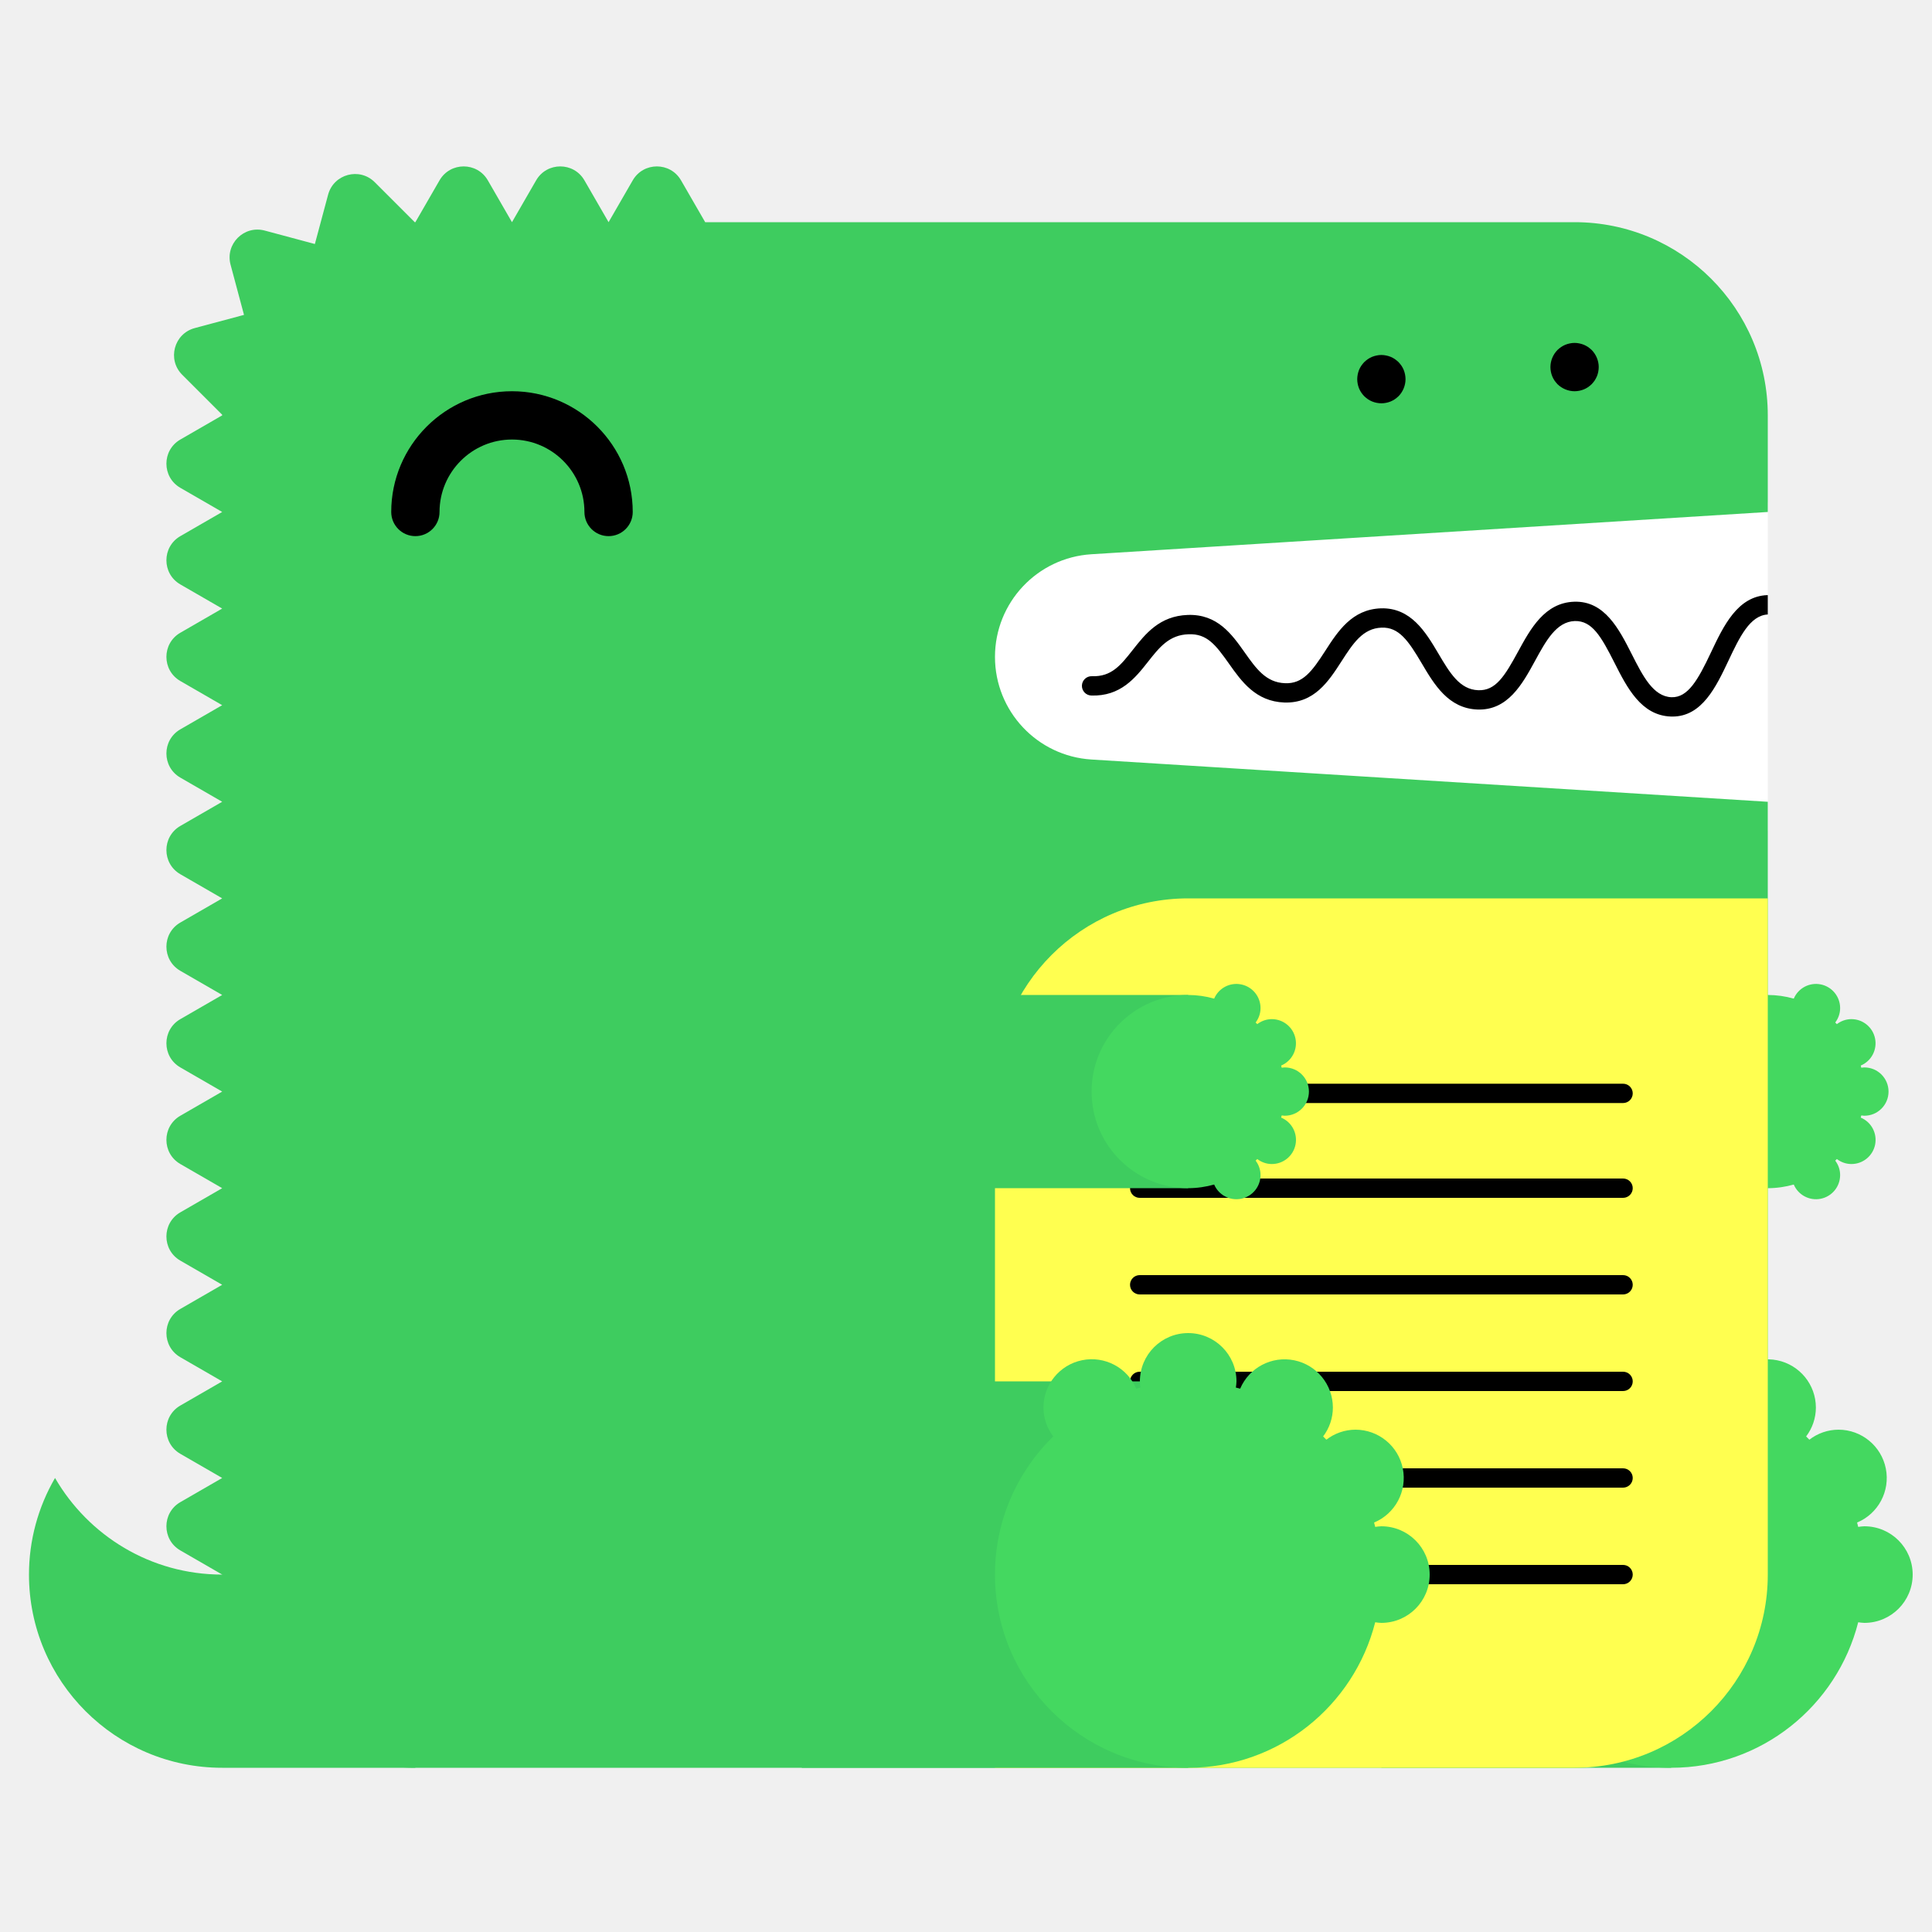
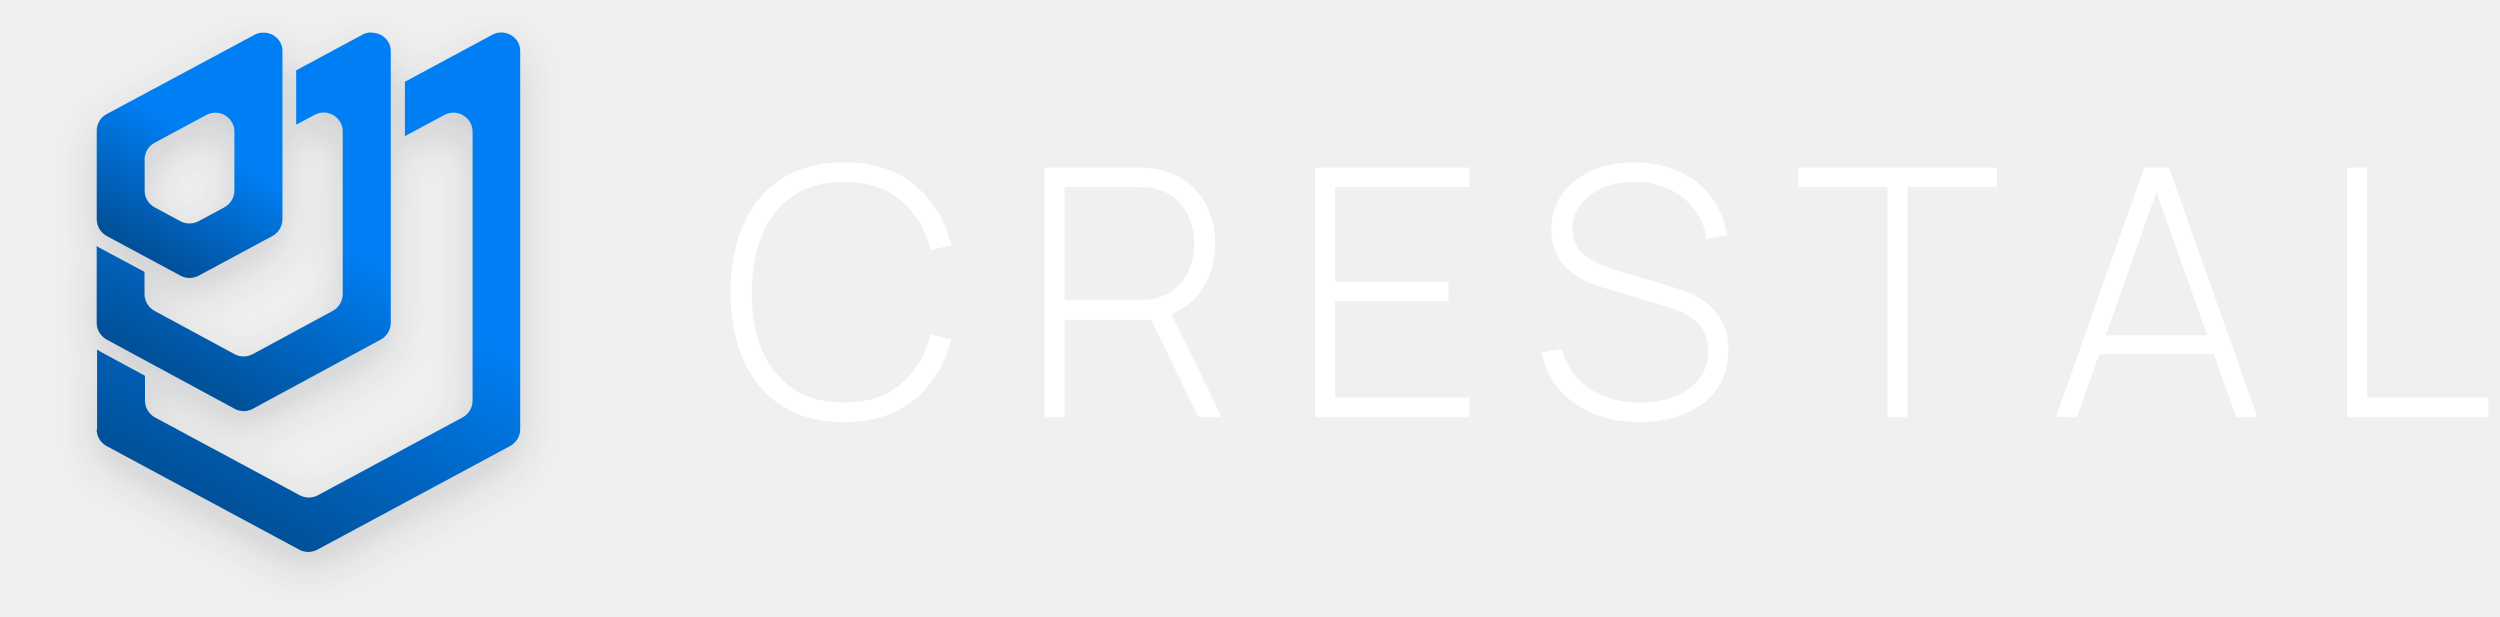
- <svg xmlns="http://www.w3.org/2000/svg" width="200" height="200" viewBox="0 0 200 200">
-   <g fill="none" fill-rule="evenodd">
-     <path fill="#FFF" d="M99 52h84v34H99z" />
-     <path d="M23 163c-7.398 0-13.843-4.027-17.303-10A19.886 19.886 0 0 0 3 163c0 11.046 8.954 20 20 20h20v-20H23z" fill="#3ECC5F" />
-     <path d="M112.98 57.376L183 53V43c0-11.046-8.954-20-20-20H73l-2.5-4.33c-1.112-1.925-3.889-1.925-5 0L63 23l-2.5-4.33c-1.111-1.925-3.889-1.925-5 0L53 23l-2.5-4.33c-1.111-1.925-3.889-1.925-5 0L43 23c-.022 0-.042.003-.065.003l-4.142-4.141c-1.57-1.571-4.252-.853-4.828 1.294l-1.369 5.104-5.192-1.392c-2.148-.575-4.111 1.389-3.535 3.536l1.39 5.193-5.102 1.367c-2.148.576-2.867 3.259-1.296 4.83l4.142 4.142c0 .021-.003.042-.003.064l-4.33 2.5c-1.925 1.111-1.925 3.889 0 5L23 53l-4.33 2.5c-1.925 1.111-1.925 3.889 0 5L23 63l-4.33 2.5c-1.925 1.111-1.925 3.889 0 5L23 73l-4.33 2.5c-1.925 1.111-1.925 3.889 0 5L23 83l-4.33 2.5c-1.925 1.111-1.925 3.889 0 5L23 93l-4.33 2.5c-1.925 1.111-1.925 3.889 0 5L23 103l-4.33 2.5c-1.925 1.111-1.925 3.889 0 5L23 113l-4.33 2.5c-1.925 1.111-1.925 3.889 0 5L23 123l-4.33 2.5c-1.925 1.111-1.925 3.889 0 5L23 133l-4.33 2.5c-1.925 1.111-1.925 3.889 0 5L23 143l-4.33 2.5c-1.925 1.111-1.925 3.889 0 5L23 153l-4.33 2.5c-1.925 1.111-1.925 3.889 0 5L23 163c0 11.046 8.954 20 20 20h120c11.046 0 20-8.954 20-20V83l-70.02-4.376A10.645 10.645 0 0 1 103 68c0-5.621 4.37-10.273 9.98-10.624" fill="#3ECC5F" />
-     <path fill="#3ECC5F" d="M143 183h30v-40h-30z" />
-     <path d="M193 158c-.219 0-.428.037-.639.064-.038-.15-.074-.301-.116-.451A5 5 0 0 0 190.32 148a4.96 4.96 0 0 0-3.016 1.036 26.531 26.531 0 0 0-.335-.336 4.955 4.955 0 0 0 1.011-2.987 5 5 0 0 0-9.599-1.959c-.148-.042-.297-.077-.445-.115.027-.211.064-.42.064-.639a5 5 0 0 0-5-5 5 5 0 0 0-5 5c0 .219.037.428.064.639-.148.038-.297.073-.445.115a4.998 4.998 0 0 0-9.599 1.959c0 1.125.384 2.151 1.011 2.987-3.717 3.632-6.031 8.693-6.031 14.3 0 11.046 8.954 20 20 20 9.339 0 17.16-6.41 19.361-15.064.211.027.42.064.639.064a5 5 0 0 0 5-5 5 5 0 0 0-5-5" fill="#44D860" />
-     <path fill="#3ECC5F" d="M153 123h30v-20h-30z" />
-     <path d="M193 115.5a2.5 2.5 0 1 0 0-5c-.109 0-.214.019-.319.032-.02-.075-.037-.15-.058-.225a2.501 2.501 0 0 0-.963-4.807c-.569 0-1.088.197-1.508.518a6.653 6.653 0 0 0-.168-.168c.314-.417.506-.931.506-1.494a2.5 2.5 0 0 0-4.8-.979A9.987 9.987 0 0 0 183 103c-5.522 0-10 4.478-10 10s4.478 10 10 10c.934 0 1.833-.138 2.69-.377a2.5 2.5 0 0 0 4.8-.979c0-.563-.192-1.077-.506-1.494.057-.055.113-.111.168-.168.42.321.939.518 1.508.518a2.5 2.5 0 0 0 .963-4.807c.021-.074.038-.15.058-.225.105.013.21.032.319.032" fill="#44D860" />
-     <path d="M63 55.5a2.5 2.5 0 0 1-2.5-2.5c0-4.136-3.364-7.5-7.5-7.5s-7.5 3.364-7.5 7.5a2.5 2.5 0 1 1-5 0c0-6.893 5.607-12.5 12.5-12.5S65.5 46.107 65.5 53a2.5 2.5 0 0 1-2.5 2.5" fill="#000" />
-     <path d="M103 183h60c11.046 0 20-8.954 20-20V93h-60c-11.046 0-20 8.954-20 20v70z" fill="#FFFF50" />
-     <path d="M168.02 124h-50.04a1 1 0 1 1 0-2h50.04a1 1 0 1 1 0 2m0 20h-50.04a1 1 0 1 1 0-2h50.04a1 1 0 1 1 0 2m0 20h-50.04a1 1 0 1 1 0-2h50.04a1 1 0 1 1 0 2m0-49.814h-50.04a1 1 0 1 1 0-2h50.04a1 1 0 1 1 0 2m0 19.814h-50.04a1 1 0 1 1 0-2h50.04a1 1 0 1 1 0 2m0 20h-50.04a1 1 0 1 1 0-2h50.04a1 1 0 1 1 0 2M183 61.611c-.012 0-.022-.006-.034-.005-3.09.105-4.552 3.196-5.842 5.923-1.346 2.85-2.387 4.703-4.093 4.647-1.889-.068-2.969-2.202-4.113-4.46-1.314-2.594-2.814-5.536-5.963-5.426-3.046.104-4.513 2.794-5.807 5.167-1.377 2.528-2.314 4.065-4.121 3.994-1.927-.07-2.951-1.805-4.136-3.813-1.321-2.236-2.848-4.75-5.936-4.664-2.994.103-4.465 2.385-5.763 4.4-1.373 2.13-2.335 3.428-4.165 3.351-1.973-.07-2.992-1.51-4.171-3.177-1.324-1.873-2.816-3.993-5.895-3.89-2.928.1-4.399 1.97-5.696 3.618-1.232 1.564-2.194 2.802-4.229 2.724a1 1 0 0 0-.072 2c3.017.101 4.545-1.8 5.872-3.487 1.177-1.496 2.193-2.787 4.193-2.855 1.926-.082 2.829 1.115 4.195 3.045 1.297 1.834 2.769 3.914 5.731 4.021 3.103.104 4.596-2.215 5.918-4.267 1.182-1.834 2.202-3.417 4.15-3.484 1.793-.067 2.769 1.35 4.145 3.681 1.297 2.197 2.766 4.686 5.787 4.796 3.125.108 4.634-2.62 5.949-5.035 1.139-2.088 2.214-4.06 4.119-4.126 1.793-.042 2.728 1.595 4.111 4.33 1.292 2.553 2.757 5.445 5.825 5.556l.169.003c3.064 0 4.518-3.075 5.805-5.794 1.139-2.41 2.217-4.68 4.067-4.773v-2z" fill="#000" />
-     <path fill="#3ECC5F" d="M83 183h40v-40H83z" />
-     <path d="M143 158c-.219 0-.428.037-.639.064-.038-.15-.074-.301-.116-.451A5 5 0 0 0 140.32 148a4.96 4.96 0 0 0-3.016 1.036 26.531 26.531 0 0 0-.335-.336 4.955 4.955 0 0 0 1.011-2.987 5 5 0 0 0-9.599-1.959c-.148-.042-.297-.077-.445-.115.027-.211.064-.42.064-.639a5 5 0 0 0-5-5 5 5 0 0 0-5 5c0 .219.037.428.064.639-.148.038-.297.073-.445.115a4.998 4.998 0 0 0-9.599 1.959c0 1.125.384 2.151 1.011 2.987-3.717 3.632-6.031 8.693-6.031 14.3 0 11.046 8.954 20 20 20 9.339 0 17.16-6.41 19.361-15.064.211.027.42.064.639.064a5 5 0 0 0 5-5 5 5 0 0 0-5-5" fill="#44D860" />
-     <path fill="#3ECC5F" d="M83 123h40v-20H83z" />
-     <path d="M133 115.5a2.5 2.5 0 1 0 0-5c-.109 0-.214.019-.319.032-.02-.075-.037-.15-.058-.225a2.501 2.501 0 0 0-.963-4.807c-.569 0-1.088.197-1.508.518a6.653 6.653 0 0 0-.168-.168c.314-.417.506-.931.506-1.494a2.5 2.5 0 0 0-4.8-.979A9.987 9.987 0 0 0 123 103c-5.522 0-10 4.478-10 10s4.478 10 10 10c.934 0 1.833-.138 2.69-.377a2.5 2.5 0 0 0 4.8-.979c0-.563-.192-1.077-.506-1.494.057-.055.113-.111.168-.168.42.321.939.518 1.508.518a2.5 2.5 0 0 0 .963-4.807c.021-.074.038-.15.058-.225.105.013.21.032.319.032" fill="#44D860" />
-     <path d="M143 41.75c-.16 0-.33-.02-.49-.05a2.52 2.52 0 0 1-.47-.14c-.15-.06-.29-.14-.431-.23-.13-.09-.259-.2-.38-.31-.109-.12-.219-.24-.309-.38s-.17-.28-.231-.43a2.619 2.619 0 0 1-.189-.96c0-.16.02-.33.05-.49.03-.16.08-.31.139-.47.061-.15.141-.29.231-.43.09-.13.2-.26.309-.38.121-.11.25-.22.38-.31.141-.09.281-.17.431-.23.149-.06.31-.11.47-.14.32-.07.65-.07.98 0 .159.03.32.08.47.14.149.06.29.14.43.23.13.09.259.2.38.31.11.12.22.25.31.38.09.14.17.28.23.43.06.16.11.31.14.47.029.16.05.33.05.49 0 .66-.271 1.31-.73 1.77-.121.11-.25.22-.38.31-.14.09-.281.17-.43.23a2.565 2.565 0 0 1-.96.19m20-1.25c-.66 0-1.3-.27-1.771-.73a3.802 3.802 0 0 1-.309-.38c-.09-.14-.17-.28-.231-.43a2.619 2.619 0 0 1-.189-.96c0-.66.27-1.3.729-1.77.121-.11.25-.22.38-.31.141-.09.281-.17.431-.23.149-.06.31-.11.47-.14.32-.07.66-.07.98 0 .159.03.32.08.47.14.149.06.29.14.43.23.13.09.259.2.38.31.459.47.73 1.11.73 1.77 0 .16-.021.33-.05.49-.03.16-.08.32-.14.47-.07.15-.14.29-.23.43-.09.13-.2.26-.31.38-.121.11-.25.22-.38.31-.14.09-.281.17-.43.23a2.565 2.565 0 0 1-.96.19" fill="#000" />
+ <svg xmlns="http://www.w3.org/2000/svg" width="154" height="38" viewBox="0 0 154 38" fill="none">
+   <g filter="url(#filter0_dd_1246_6967)">
+     <path d="M31.889 27.022C31.9 27.005 31.909 26.985 31.918 26.967C31.927 26.947 31.938 26.927 31.947 26.907C31.958 26.883 31.966 26.859 31.975 26.834C31.984 26.812 31.991 26.79 31.997 26.766C31.997 26.759 32.002 26.753 32.002 26.746C32.006 26.728 32.011 26.713 32.015 26.695C32.015 26.689 32.017 26.682 32.019 26.675C32.024 26.651 32.028 26.629 32.033 26.605C32.039 26.551 32.044 26.498 32.044 26.443V3.182C32.044 3.182 32.044 3.174 32.044 3.171C32.044 3.149 32.044 3.129 32.044 3.11C32.044 3.103 32.044 3.094 32.044 3.087C32.044 3.079 32.044 3.07 32.041 3.061C32.041 3.052 32.041 3.043 32.039 3.034C32.039 3.026 32.039 3.019 32.037 3.01C32.035 2.99 32.031 2.97 32.028 2.953C32.028 2.948 32.028 2.944 32.026 2.939C32.022 2.915 32.015 2.893 32.011 2.871C32.011 2.864 32.006 2.86 32.006 2.853C32.002 2.84 32 2.829 31.995 2.816C31.995 2.811 31.993 2.807 31.991 2.802C31.988 2.796 31.986 2.787 31.984 2.78C31.977 2.765 31.973 2.747 31.966 2.732C31.964 2.725 31.962 2.721 31.96 2.714C31.953 2.701 31.947 2.687 31.942 2.674C31.938 2.667 31.936 2.659 31.931 2.652C31.931 2.648 31.927 2.643 31.924 2.639C31.924 2.639 31.924 2.634 31.922 2.632C31.916 2.619 31.907 2.603 31.9 2.59C31.896 2.583 31.893 2.577 31.889 2.57C31.88 2.557 31.871 2.544 31.865 2.53C31.86 2.524 31.858 2.519 31.854 2.513C31.845 2.499 31.836 2.488 31.827 2.475C31.823 2.471 31.82 2.464 31.816 2.46C31.816 2.46 31.816 2.46 31.816 2.458C31.803 2.44 31.79 2.424 31.774 2.409C31.77 2.404 31.765 2.398 31.761 2.393C31.761 2.393 31.759 2.389 31.756 2.389C31.748 2.38 31.739 2.369 31.73 2.36C31.726 2.356 31.719 2.349 31.714 2.345C31.701 2.332 31.688 2.32 31.675 2.307C31.67 2.305 31.668 2.301 31.666 2.298C31.666 2.298 31.661 2.296 31.661 2.294C31.646 2.281 31.63 2.267 31.615 2.256C31.61 2.252 31.604 2.25 31.599 2.245C31.586 2.236 31.573 2.225 31.56 2.217C31.553 2.212 31.546 2.208 31.542 2.203C31.529 2.194 31.515 2.186 31.5 2.177C31.496 2.175 31.489 2.17 31.485 2.168C31.474 2.161 31.462 2.157 31.454 2.15C31.445 2.146 31.436 2.141 31.427 2.137C31.423 2.137 31.418 2.133 31.414 2.13C31.403 2.126 31.394 2.119 31.383 2.115C31.378 2.113 31.372 2.111 31.367 2.106C31.361 2.104 31.354 2.099 31.348 2.097C31.332 2.091 31.319 2.084 31.303 2.08C31.297 2.077 31.29 2.075 31.283 2.073C31.272 2.068 31.264 2.066 31.253 2.062C31.241 2.057 31.23 2.055 31.219 2.051C31.219 2.051 31.219 2.051 31.217 2.051C31.204 2.046 31.191 2.044 31.177 2.04C31.169 2.04 31.162 2.035 31.153 2.033C31.146 2.033 31.14 2.031 31.133 2.029C31.118 2.024 31.102 2.022 31.087 2.02C31.08 2.02 31.073 2.018 31.065 2.015C31.056 2.015 31.045 2.013 31.036 2.011C31.027 2.011 31.018 2.009 31.009 2.007C31.005 2.007 31 2.007 30.998 2.007C30.976 2.004 30.954 2.002 30.932 2.002C30.925 2.002 30.919 2.002 30.914 2.002C30.899 2.002 30.883 2.002 30.866 2.002C30.866 2.002 30.844 2.002 30.832 2.002C30.819 2.002 30.806 2.002 30.791 2.004C30.779 2.004 30.768 2.004 30.757 2.007C30.746 2.007 30.735 2.009 30.724 2.011C30.722 2.011 30.718 2.011 30.715 2.011C30.704 2.011 30.693 2.013 30.682 2.015C30.669 2.018 30.654 2.02 30.64 2.024C30.629 2.024 30.618 2.029 30.609 2.031C30.596 2.035 30.581 2.038 30.567 2.042C30.556 2.044 30.547 2.049 30.536 2.051C30.525 2.053 30.517 2.057 30.505 2.062C30.501 2.062 30.497 2.064 30.492 2.066C30.483 2.071 30.472 2.073 30.463 2.077C30.448 2.084 30.433 2.091 30.417 2.097C30.408 2.102 30.401 2.104 30.393 2.108C30.368 2.119 30.344 2.13 30.322 2.144L24.942 5.037V8.388L27.371 7.081C28.158 6.659 29.111 7.227 29.111 8.12V24.677C29.111 25.113 28.872 25.51 28.49 25.716L19.58 30.508C19.231 30.696 18.811 30.696 18.462 30.508L9.552 25.716C9.17 25.51 8.931 25.11 8.931 24.677V23.148L6.195 21.667C6.12 21.627 6.049 21.581 5.98 21.532V26.441H5.956C5.956 26.465 5.956 26.49 5.958 26.514C5.958 26.52 5.958 26.527 5.958 26.536C5.958 26.554 5.961 26.571 5.963 26.589C5.963 26.596 5.963 26.602 5.965 26.611C5.976 26.689 5.994 26.761 6.02 26.834C6.029 26.859 6.038 26.883 6.049 26.907C6.058 26.929 6.069 26.949 6.08 26.971C6.082 26.978 6.087 26.985 6.089 26.989C6.098 27.005 6.106 27.02 6.113 27.035C6.118 27.042 6.12 27.047 6.124 27.053C6.148 27.093 6.175 27.133 6.204 27.17C6.208 27.175 6.213 27.181 6.217 27.186C6.228 27.199 6.239 27.212 6.25 27.226C6.255 27.23 6.259 27.237 6.263 27.241C6.352 27.336 6.453 27.418 6.571 27.48L18.433 33.858C18.433 33.858 18.433 33.858 18.435 33.858C18.457 33.87 18.477 33.881 18.499 33.892C18.521 33.903 18.544 33.912 18.568 33.92C18.59 33.929 18.614 33.938 18.639 33.945C18.639 33.945 18.639 33.945 18.641 33.945C18.663 33.951 18.687 33.958 18.709 33.965C18.758 33.976 18.804 33.984 18.853 33.991C18.875 33.993 18.899 33.996 18.922 33.998C19.136 34.011 19.355 33.965 19.549 33.858L31.412 27.48C31.436 27.466 31.458 27.453 31.48 27.44C31.491 27.433 31.502 27.427 31.511 27.418C31.522 27.411 31.533 27.405 31.544 27.396C31.558 27.385 31.571 27.376 31.586 27.365C31.593 27.36 31.599 27.356 31.606 27.349C31.622 27.336 31.637 27.323 31.652 27.31C31.657 27.307 31.659 27.303 31.664 27.301C31.679 27.285 31.697 27.27 31.712 27.252C31.712 27.252 31.714 27.248 31.717 27.248C31.732 27.23 31.75 27.212 31.765 27.195C31.796 27.157 31.827 27.115 31.854 27.073C31.865 27.058 31.874 27.04 31.885 27.022H31.889Z" fill="url(#paint0_linear_1246_6967)" />
+     <path d="M22.873 2C22.873 2 22.851 2 22.84 2C22.84 2 22.836 2 22.834 2C22.823 2 22.811 2 22.798 2C22.787 2 22.776 2 22.765 2.002C22.752 2.002 22.739 2.004 22.723 2.007C22.712 2.007 22.701 2.009 22.69 2.011C22.677 2.011 22.666 2.015 22.652 2.018C22.652 2.018 22.65 2.018 22.648 2.018C22.637 2.02 22.626 2.022 22.617 2.024C22.608 2.024 22.602 2.029 22.593 2.031C22.586 2.031 22.582 2.033 22.575 2.035C22.564 2.038 22.555 2.042 22.544 2.044C22.535 2.046 22.526 2.051 22.52 2.053C22.513 2.053 22.506 2.057 22.5 2.06C22.491 2.062 22.482 2.066 22.473 2.069C22.473 2.069 22.473 2.069 22.471 2.069C22.462 2.071 22.456 2.075 22.447 2.08C22.438 2.082 22.431 2.086 22.422 2.088C22.418 2.088 22.416 2.091 22.412 2.093C22.407 2.093 22.403 2.097 22.398 2.099C22.385 2.106 22.372 2.113 22.358 2.119C22.35 2.124 22.338 2.128 22.33 2.135L18.245 4.332V7.683L19.379 7.073C19.863 6.812 20.411 6.929 20.76 7.265C20.774 7.276 20.785 7.289 20.798 7.302C20.798 7.305 20.802 7.307 20.805 7.309C20.842 7.349 20.875 7.391 20.909 7.435C20.909 7.435 20.909 7.435 20.909 7.437C20.917 7.45 20.926 7.462 20.933 7.475C20.937 7.481 20.939 7.486 20.944 7.492C20.951 7.504 20.959 7.517 20.966 7.528C20.97 7.534 20.975 7.541 20.977 7.55C20.986 7.568 20.997 7.585 21.004 7.605C21.01 7.616 21.015 7.63 21.019 7.641C21.023 7.652 21.028 7.66 21.032 7.671C21.037 7.683 21.041 7.694 21.046 7.707C21.05 7.716 21.052 7.727 21.057 7.736C21.061 7.749 21.065 7.762 21.07 7.775C21.072 7.784 21.074 7.793 21.076 7.802C21.083 7.824 21.087 7.846 21.092 7.868C21.092 7.875 21.092 7.879 21.094 7.886C21.099 7.904 21.101 7.921 21.103 7.939C21.103 7.948 21.103 7.954 21.105 7.963C21.105 7.981 21.11 7.996 21.11 8.014C21.11 8.021 21.11 8.03 21.11 8.036C21.11 8.061 21.112 8.085 21.112 8.111V18.113C21.112 18.546 20.873 18.946 20.493 19.151L15.569 21.815C15.217 22.005 14.795 22.005 14.446 21.815L9.521 19.151C9.139 18.946 8.902 18.546 8.902 18.113V16.749L6.175 15.288C6.098 15.246 6.025 15.202 5.956 15.151V15.94V19.881C5.956 20.314 6.195 20.714 6.575 20.92L8.907 22.182L14.45 25.181C14.483 25.199 14.519 25.214 14.554 25.23C14.676 25.281 14.804 25.311 14.934 25.32C14.961 25.32 14.987 25.323 15.014 25.323C15.04 25.323 15.067 25.323 15.093 25.32C15.204 25.314 15.314 25.289 15.421 25.25C15.473 25.23 15.527 25.208 15.575 25.179L23.453 20.918C23.835 20.712 24.071 20.312 24.071 19.879V3.182C24.071 3.158 24.071 3.134 24.069 3.11C24.069 3.103 24.069 3.094 24.069 3.087C24.069 3.083 24.069 3.079 24.069 3.074C24.069 3.061 24.067 3.048 24.065 3.034C24.065 3.026 24.065 3.019 24.062 3.01C24.06 2.99 24.056 2.97 24.054 2.953C24.054 2.953 24.054 2.948 24.054 2.946C24.054 2.944 24.054 2.942 24.054 2.939C24.052 2.928 24.049 2.917 24.045 2.906C24.043 2.895 24.04 2.882 24.036 2.871C24.036 2.864 24.032 2.858 24.032 2.853C24.027 2.835 24.023 2.82 24.016 2.805C24.014 2.798 24.012 2.789 24.009 2.782C24.003 2.767 23.998 2.751 23.992 2.734C23.99 2.727 23.987 2.723 23.985 2.716C23.976 2.696 23.968 2.674 23.956 2.654C23.956 2.65 23.952 2.645 23.95 2.641C23.943 2.626 23.934 2.612 23.925 2.599C23.925 2.599 23.925 2.597 23.923 2.595C23.919 2.588 23.917 2.584 23.912 2.577C23.906 2.564 23.897 2.553 23.888 2.539C23.888 2.539 23.888 2.539 23.888 2.537C23.884 2.533 23.881 2.526 23.877 2.522C23.87 2.511 23.864 2.502 23.855 2.493C23.848 2.484 23.844 2.477 23.837 2.469C23.837 2.469 23.837 2.469 23.835 2.466C23.822 2.449 23.808 2.433 23.795 2.418C23.791 2.413 23.786 2.407 23.782 2.402C23.771 2.391 23.76 2.38 23.749 2.367C23.744 2.362 23.738 2.356 23.733 2.351C23.727 2.345 23.72 2.34 23.713 2.334C23.707 2.327 23.7 2.32 23.693 2.316C23.689 2.314 23.687 2.309 23.685 2.307C23.669 2.292 23.651 2.278 23.634 2.265C23.629 2.261 23.625 2.259 23.62 2.254C23.607 2.245 23.594 2.234 23.581 2.225C23.578 2.225 23.574 2.221 23.572 2.219C23.567 2.217 23.565 2.214 23.561 2.212C23.554 2.208 23.55 2.206 23.543 2.201C23.534 2.197 23.528 2.19 23.519 2.186C23.514 2.183 23.508 2.179 23.503 2.177C23.488 2.168 23.472 2.159 23.457 2.15C23.453 2.15 23.45 2.146 23.446 2.144C23.442 2.144 23.437 2.139 23.433 2.137C23.417 2.128 23.402 2.122 23.384 2.115C23.382 2.115 23.377 2.113 23.375 2.111C23.371 2.111 23.369 2.108 23.364 2.106C23.349 2.099 23.335 2.093 23.32 2.088C23.313 2.086 23.307 2.084 23.3 2.082C23.293 2.08 23.285 2.077 23.278 2.075C23.265 2.071 23.251 2.066 23.238 2.062C23.238 2.062 23.238 2.062 23.236 2.062C23.234 2.062 23.229 2.062 23.227 2.06C23.209 2.055 23.192 2.051 23.174 2.046C23.167 2.046 23.161 2.044 23.154 2.042C23.139 2.038 23.123 2.035 23.108 2.033C23.101 2.033 23.095 2.031 23.086 2.029C23.068 2.027 23.048 2.024 23.03 2.022C23.026 2.022 23.021 2.022 23.019 2.022C22.997 2.02 22.975 2.018 22.953 2.018C22.946 2.018 22.94 2.018 22.935 2.018C22.92 2.018 22.904 2.018 22.887 2.018L22.873 2Z" fill="url(#paint1_linear_1246_6967)" />
+     <path d="M6.133 7.444C6.133 7.444 6.124 7.457 6.12 7.464C6.095 7.506 6.071 7.55 6.053 7.596C6.051 7.603 6.047 7.612 6.045 7.618C6.038 7.634 6.031 7.649 6.027 7.665C6.025 7.674 6.02 7.682 6.018 7.691C6.014 7.707 6.009 7.72 6.005 7.736C6.003 7.744 6 7.755 5.996 7.764C5.992 7.78 5.989 7.793 5.985 7.808C5.985 7.817 5.98 7.828 5.978 7.837C5.976 7.853 5.972 7.868 5.969 7.884C5.969 7.892 5.967 7.904 5.965 7.912C5.965 7.93 5.961 7.946 5.961 7.963C5.961 7.972 5.961 7.979 5.961 7.987C5.961 8.012 5.958 8.038 5.958 8.065V13.5C5.958 13.935 6.197 14.333 6.579 14.539L11.119 16.981C11.294 17.074 11.486 17.122 11.678 17.122C11.871 17.122 12.063 17.076 12.238 16.981L16.777 14.539C16.826 14.512 16.87 14.483 16.915 14.453C16.959 14.421 16.999 14.386 17.036 14.351C17.105 14.284 17.167 14.209 17.217 14.128C17.334 13.942 17.399 13.725 17.399 13.498V4.796V3.83V3.18C17.399 3.16 17.399 3.14 17.399 3.121C17.399 3.116 17.399 3.109 17.399 3.105C17.399 3.098 17.399 3.09 17.399 3.083C17.399 3.074 17.399 3.063 17.396 3.054C17.396 3.048 17.396 3.039 17.394 3.032C17.394 3.025 17.394 3.021 17.392 3.014C17.392 3.014 17.392 3.01 17.392 3.008C17.39 2.988 17.385 2.97 17.383 2.95C17.383 2.946 17.383 2.942 17.381 2.937C17.377 2.915 17.372 2.893 17.366 2.873C17.366 2.873 17.366 2.871 17.366 2.869C17.366 2.862 17.361 2.855 17.361 2.851C17.361 2.846 17.359 2.844 17.357 2.84C17.352 2.827 17.35 2.813 17.346 2.802C17.343 2.796 17.341 2.787 17.339 2.78C17.332 2.765 17.328 2.749 17.321 2.732C17.321 2.732 17.321 2.727 17.319 2.727C17.319 2.723 17.317 2.718 17.315 2.716C17.31 2.707 17.306 2.696 17.301 2.687C17.297 2.676 17.293 2.665 17.286 2.654C17.286 2.654 17.284 2.65 17.282 2.648C17.282 2.648 17.279 2.643 17.279 2.641C17.27 2.625 17.264 2.61 17.255 2.594C17.25 2.588 17.248 2.581 17.244 2.575C17.237 2.564 17.231 2.553 17.222 2.541C17.222 2.541 17.22 2.537 17.217 2.535C17.217 2.535 17.217 2.533 17.215 2.53C17.213 2.526 17.209 2.522 17.206 2.517C17.193 2.499 17.182 2.482 17.167 2.464C17.167 2.464 17.167 2.464 17.164 2.462C17.162 2.457 17.158 2.455 17.155 2.451C17.144 2.438 17.136 2.424 17.125 2.413C17.122 2.411 17.12 2.407 17.118 2.404C17.116 2.402 17.113 2.4 17.111 2.398C17.111 2.398 17.109 2.396 17.107 2.393C17.098 2.382 17.089 2.373 17.078 2.365C17.074 2.36 17.069 2.356 17.065 2.351C17.061 2.347 17.054 2.343 17.049 2.336C17.043 2.329 17.034 2.32 17.027 2.314C17.025 2.314 17.023 2.309 17.021 2.307C17.021 2.307 17.021 2.307 17.018 2.305C17.003 2.289 16.985 2.276 16.968 2.263C16.965 2.261 16.961 2.259 16.959 2.256C16.959 2.256 16.954 2.254 16.954 2.252C16.941 2.243 16.928 2.232 16.915 2.223C16.908 2.219 16.901 2.214 16.897 2.21C16.884 2.201 16.87 2.192 16.855 2.183C16.851 2.181 16.844 2.177 16.839 2.175C16.824 2.166 16.806 2.155 16.789 2.146C16.786 2.146 16.784 2.144 16.782 2.141C16.777 2.141 16.773 2.137 16.769 2.135C16.769 2.135 16.767 2.135 16.764 2.133C16.751 2.126 16.736 2.119 16.722 2.113C16.716 2.11 16.709 2.106 16.702 2.104C16.687 2.097 16.674 2.091 16.658 2.086C16.654 2.086 16.649 2.082 16.645 2.082C16.645 2.082 16.64 2.082 16.638 2.079C16.632 2.079 16.627 2.075 16.621 2.073C16.605 2.068 16.59 2.062 16.574 2.057C16.574 2.057 16.574 2.057 16.572 2.057C16.552 2.051 16.53 2.046 16.51 2.04C16.503 2.04 16.497 2.038 16.49 2.035C16.475 2.031 16.459 2.029 16.444 2.026C16.437 2.026 16.43 2.024 16.422 2.022C16.404 2.02 16.384 2.018 16.366 2.015C16.366 2.015 16.364 2.015 16.362 2.015C16.36 2.015 16.358 2.015 16.355 2.015C16.353 2.015 16.351 2.015 16.346 2.015C16.327 2.015 16.307 2.011 16.287 2.011C16.282 2.011 16.276 2.011 16.271 2.011C16.271 2.011 16.271 2.011 16.269 2.011C16.254 2.011 16.236 2.011 16.221 2.011C16.214 2.011 16.209 2.011 16.203 2.011C16.198 2.011 16.192 2.011 16.187 2.011C16.174 2.011 16.161 2.011 16.145 2.013C16.141 2.013 16.137 2.013 16.134 2.013C16.128 2.013 16.121 2.013 16.114 2.013C16.101 2.013 16.088 2.015 16.073 2.018C16.066 2.018 16.061 2.018 16.055 2.02C16.05 2.02 16.044 2.02 16.039 2.022C16.03 2.022 16.022 2.024 16.015 2.026C16.008 2.026 16.004 2.026 15.997 2.029C15.989 2.029 15.98 2.033 15.971 2.035C15.971 2.035 15.969 2.035 15.966 2.035C15.955 2.038 15.944 2.042 15.933 2.044C15.931 2.044 15.927 2.044 15.924 2.046C15.913 2.049 15.905 2.053 15.893 2.055C15.885 2.057 15.874 2.062 15.865 2.064C15.86 2.064 15.856 2.066 15.849 2.068C15.84 2.073 15.829 2.075 15.82 2.079C15.805 2.086 15.787 2.093 15.772 2.099C15.768 2.099 15.763 2.104 15.756 2.106C15.754 2.106 15.75 2.108 15.748 2.11C15.743 2.113 15.736 2.115 15.732 2.119C15.714 2.128 15.694 2.137 15.677 2.146L6.577 7.024C6.553 7.037 6.531 7.05 6.507 7.064C6.484 7.077 6.462 7.092 6.44 7.108C6.429 7.117 6.418 7.125 6.407 7.134C6.398 7.141 6.389 7.148 6.381 7.154C6.374 7.159 6.367 7.165 6.363 7.17C6.35 7.181 6.339 7.192 6.325 7.203C6.319 7.209 6.312 7.216 6.305 7.223C6.294 7.234 6.283 7.245 6.272 7.256C6.266 7.263 6.259 7.271 6.252 7.278C6.244 7.287 6.237 7.298 6.228 7.307C6.228 7.307 6.226 7.311 6.224 7.313C6.217 7.32 6.21 7.329 6.206 7.338C6.197 7.349 6.188 7.362 6.179 7.375C6.175 7.382 6.168 7.391 6.164 7.397C6.164 7.397 6.162 7.402 6.16 7.404C6.151 7.415 6.144 7.428 6.135 7.442L6.133 7.444ZM8.907 9.829C8.907 9.802 8.907 9.778 8.909 9.751C8.909 9.742 8.909 9.736 8.911 9.727C8.911 9.709 8.913 9.694 8.916 9.676C8.916 9.667 8.918 9.656 8.92 9.647C8.922 9.632 8.925 9.616 8.929 9.601C8.929 9.59 8.933 9.581 8.936 9.572C8.938 9.557 8.942 9.544 8.947 9.528C8.949 9.519 8.951 9.508 8.955 9.499C8.96 9.484 8.964 9.471 8.969 9.455C8.971 9.446 8.975 9.437 8.978 9.429C8.984 9.413 8.989 9.398 8.995 9.382C8.997 9.376 9.002 9.367 9.004 9.36C9.013 9.338 9.024 9.316 9.035 9.296C9.035 9.296 9.035 9.296 9.035 9.294C9.143 9.084 9.311 8.907 9.528 8.792L12.704 7.084C12.93 6.962 13.17 6.922 13.396 6.949C13.427 6.953 13.458 6.958 13.489 6.964C13.495 6.964 13.502 6.966 13.506 6.969C13.52 6.971 13.533 6.975 13.546 6.977C13.553 6.977 13.557 6.98 13.564 6.982C13.59 6.988 13.615 6.997 13.639 7.004C13.643 7.004 13.648 7.006 13.652 7.008C13.665 7.013 13.677 7.017 13.69 7.024C13.697 7.026 13.703 7.028 13.71 7.033C13.723 7.037 13.734 7.044 13.747 7.048C13.749 7.048 13.754 7.05 13.756 7.053C13.78 7.064 13.803 7.075 13.827 7.088C13.834 7.092 13.842 7.097 13.849 7.101C13.86 7.108 13.871 7.114 13.88 7.119C13.889 7.123 13.895 7.13 13.904 7.134C13.92 7.145 13.935 7.154 13.951 7.165C13.96 7.172 13.968 7.179 13.977 7.185C13.986 7.192 13.995 7.198 14.004 7.205C14.012 7.212 14.021 7.218 14.028 7.227C14.037 7.234 14.043 7.24 14.052 7.247C14.066 7.26 14.081 7.274 14.094 7.287C14.101 7.293 14.108 7.3 14.112 7.307C14.121 7.316 14.13 7.324 14.139 7.335C14.145 7.342 14.152 7.349 14.156 7.355C14.167 7.366 14.176 7.38 14.187 7.391C14.192 7.397 14.198 7.404 14.203 7.411C14.214 7.426 14.225 7.439 14.236 7.455C14.24 7.461 14.245 7.468 14.249 7.475C14.258 7.488 14.267 7.501 14.273 7.515C14.278 7.521 14.28 7.526 14.284 7.532C14.295 7.55 14.304 7.57 14.315 7.587C14.318 7.592 14.32 7.598 14.324 7.603C14.331 7.618 14.34 7.634 14.346 7.649C14.348 7.656 14.353 7.663 14.355 7.669C14.364 7.689 14.371 7.709 14.377 7.729C14.377 7.729 14.377 7.731 14.377 7.733C14.384 7.755 14.39 7.778 14.397 7.797C14.397 7.804 14.402 7.811 14.402 7.817C14.406 7.835 14.41 7.853 14.415 7.87C14.415 7.875 14.417 7.881 14.419 7.886C14.424 7.908 14.428 7.932 14.43 7.954C14.43 7.959 14.43 7.965 14.43 7.97C14.432 7.99 14.435 8.007 14.437 8.027C14.437 8.034 14.437 8.041 14.437 8.047C14.437 8.071 14.439 8.096 14.439 8.12V11.734C14.439 12.169 14.2 12.567 13.818 12.773L12.231 13.626C11.882 13.814 11.462 13.814 11.113 13.626L9.526 12.773C9.426 12.72 9.336 12.651 9.258 12.574C9.234 12.55 9.212 12.525 9.19 12.501C9.185 12.494 9.181 12.49 9.174 12.483C9.165 12.472 9.157 12.461 9.148 12.45C9.143 12.443 9.137 12.437 9.132 12.43C9.115 12.406 9.097 12.379 9.081 12.355C9.081 12.353 9.079 12.351 9.077 12.348C9.07 12.337 9.064 12.326 9.059 12.315C9.055 12.306 9.048 12.297 9.044 12.286C9.037 12.275 9.033 12.264 9.028 12.255C9.022 12.244 9.017 12.233 9.013 12.222C9.009 12.213 9.004 12.205 9 12.194C8.991 12.174 8.984 12.154 8.975 12.134C8.973 12.125 8.969 12.116 8.967 12.107C8.962 12.094 8.958 12.079 8.953 12.065C8.951 12.057 8.949 12.048 8.947 12.039C8.942 12.021 8.938 12.004 8.933 11.984C8.933 11.979 8.931 11.975 8.931 11.97C8.927 11.948 8.922 11.924 8.92 11.902C8.92 11.895 8.92 11.889 8.918 11.88C8.916 11.862 8.913 11.844 8.913 11.827C8.913 11.82 8.913 11.813 8.913 11.805C8.913 11.78 8.911 11.756 8.911 11.732V9.826L8.907 9.829Z" fill="url(#paint2_linear_1246_6967)" />
  </g>
+   <path d="M144.588 25.68V10.32H145.815V24.485H153.282V25.68H144.588Z" fill="white" />
+   <path d="M126.645 25.68L132.085 10.32H133.61L139.05 25.68H137.749L132.522 10.96H133.141L127.946 25.68H126.645ZM128.896 21.819V20.656H136.789V21.819H128.896Z" fill="white" />
+   <path d="M116.272 25.68V11.515H110.768V10.32H123.003V11.515H117.499V25.68H116.272Z" fill="white" />
+   <path d="M100.997 26C99.945 26 98.995 25.826 98.149 25.477C97.31 25.129 96.613 24.635 96.058 23.995C95.511 23.355 95.145 22.594 94.96 21.712L96.218 21.499C96.481 22.523 97.043 23.33 97.904 23.92C98.771 24.51 99.813 24.805 101.029 24.805C101.854 24.805 102.583 24.674 103.216 24.411C103.849 24.148 104.343 23.778 104.698 23.301C105.054 22.818 105.232 22.256 105.232 21.616C105.232 21.154 105.146 20.766 104.976 20.453C104.812 20.14 104.599 19.884 104.336 19.685C104.073 19.479 103.792 19.316 103.493 19.195C103.194 19.067 102.913 18.964 102.65 18.885L98.789 17.733C98.277 17.584 97.818 17.399 97.413 17.179C97.015 16.951 96.677 16.692 96.4 16.4C96.129 16.101 95.92 15.764 95.77 15.387C95.628 15.01 95.557 14.59 95.557 14.128C95.557 13.303 95.778 12.581 96.218 11.963C96.659 11.344 97.264 10.864 98.032 10.523C98.807 10.174 99.696 10 100.698 10C101.708 10.007 102.615 10.196 103.418 10.565C104.222 10.928 104.88 11.444 105.392 12.112C105.911 12.78 106.245 13.573 106.394 14.491L105.125 14.715C105.025 14.011 104.769 13.396 104.357 12.869C103.952 12.343 103.433 11.934 102.8 11.643C102.167 11.351 101.463 11.205 100.688 11.205C99.941 11.198 99.28 11.323 98.704 11.579C98.135 11.835 97.687 12.18 97.36 12.613C97.033 13.047 96.869 13.538 96.869 14.085C96.869 14.654 97.022 15.109 97.328 15.451C97.641 15.785 98.021 16.048 98.469 16.24C98.924 16.432 99.358 16.588 99.77 16.709L102.864 17.627C103.155 17.712 103.504 17.833 103.909 17.989C104.314 18.146 104.713 18.37 105.104 18.661C105.495 18.946 105.818 19.326 106.074 19.803C106.337 20.272 106.469 20.862 106.469 21.573C106.469 22.263 106.337 22.882 106.074 23.429C105.811 23.977 105.434 24.443 104.944 24.827C104.453 25.204 103.873 25.492 103.205 25.691C102.537 25.897 101.801 26 100.997 26Z" fill="white" />
+   <path d="M81.013 25.68V10.32H90.507V11.515H82.24V17.349H89.227V18.544H82.24V24.485H90.507V25.68H81.013Z" fill="white" />
+   <path d="M64.35 25.68V10.32H70.142C70.291 10.32 70.451 10.327 70.622 10.341C70.8 10.348 70.985 10.37 71.177 10.405C71.945 10.526 72.602 10.804 73.15 11.237C73.705 11.664 74.128 12.204 74.419 12.859C74.711 13.506 74.857 14.22 74.857 15.003C74.857 16.133 74.554 17.118 73.95 17.957C73.346 18.797 72.503 19.33 71.422 19.557L71.07 19.696H65.577V25.68H64.35ZM73.811 25.68L70.782 19.429L71.923 18.853L75.251 25.68H73.811ZM65.577 18.491H70.121C70.249 18.491 70.394 18.484 70.558 18.469C70.729 18.455 70.899 18.434 71.07 18.405C71.625 18.292 72.087 18.068 72.457 17.733C72.826 17.392 73.104 16.983 73.289 16.507C73.474 16.03 73.566 15.529 73.566 15.003C73.566 14.476 73.474 13.979 73.289 13.509C73.104 13.033 72.826 12.628 72.457 12.293C72.087 11.952 71.625 11.725 71.07 11.611C70.899 11.575 70.729 11.55 70.558 11.536C70.394 11.522 70.249 11.515 70.121 11.515H65.577V18.491Z" fill="white" />
+   <path d="M51.987 26C50.458 26 49.174 25.662 48.136 24.987C47.098 24.304 46.316 23.362 45.789 22.16C45.263 20.958 45 19.572 45 18C45 16.428 45.263 15.042 45.789 13.84C46.316 12.638 47.098 11.7 48.136 11.024C49.174 10.341 50.458 10 51.987 10C53.772 10 55.219 10.462 56.328 11.387C57.444 12.311 58.202 13.548 58.6 15.099L57.331 15.408C57.004 14.121 56.392 13.1 55.496 12.347C54.607 11.586 53.437 11.205 51.987 11.205C50.728 11.205 49.679 11.493 48.84 12.069C48.008 12.645 47.379 13.445 46.952 14.469C46.532 15.493 46.319 16.67 46.312 18C46.298 19.33 46.5 20.507 46.92 21.531C47.347 22.548 47.983 23.348 48.829 23.931C49.676 24.507 50.728 24.795 51.987 24.795C53.437 24.795 54.607 24.414 55.496 23.653C56.392 22.892 57.004 21.872 57.331 20.592L58.6 20.901C58.202 22.452 57.444 23.689 56.328 24.613C55.219 25.538 53.772 26 51.987 26Z" fill="white" />
+   <defs>
+     <filter id="filter0_dd_1246_6967" x="0" y="0" width="38" height="38" filterUnits="userSpaceOnUse" color-interpolation-filters="sRGB">
+       <feFlood flood-opacity="0" result="BackgroundImageFix" />
+       <feColorMatrix in="SourceAlpha" type="matrix" values="0 0 0 0 0 0 0 0 0 0 0 0 0 0 0 0 0 0 127 0" result="hardAlpha" />
+       <feOffset dy="1" />
+       <feGaussianBlur stdDeviation="1" />
+       <feColorMatrix type="matrix" values="0 0 0 0 0.063 0 0 0 0 0.094 0 0 0 0 0.157 0 0 0 0.06 0" />
+       <feBlend mode="normal" in2="BackgroundImageFix" result="effect1_dropShadow_1246_6967" />
+       <feColorMatrix in="SourceAlpha" type="matrix" values="0 0 0 0 0 0 0 0 0 0 0 0 0 0 0 0 0 0 127 0" result="hardAlpha" />
+       <feOffset dy="1" />
+       <feGaussianBlur stdDeviation="1.5" />
+       <feColorMatrix type="matrix" values="0 0 0 0 0.063 0 0 0 0 0.094 0 0 0 0 0.157 0 0 0 0.1 0" />
+       <feBlend mode="normal" in2="effect1_dropShadow_1246_6967" result="effect2_dropShadow_1246_6967" />
+       <feBlend mode="normal" in="SourceGraphic" in2="effect2_dropShadow_1246_6967" result="shape" />
+     </filter>
+     <linearGradient id="paint0_linear_1246_6967" x1="19.991" y1="15.373" x2="10.709" y2="32.171" gradientUnits="userSpaceOnUse">
+       <stop stop-color="#007FF4" />
+       <stop offset="1" stop-color="#014A8D" />
+     </linearGradient>
+     <linearGradient id="paint1_linear_1246_6967" x1="15.702" y1="11.746" x2="8.766" y2="23.704" gradientUnits="userSpaceOnUse">
+       <stop stop-color="#007FF4" />
+       <stop offset="1" stop-color="#014A8D" />
+     </linearGradient>
+     <linearGradient id="paint2_linear_1246_6967" x1="12.113" y1="8.326" x2="7.562" y2="15.973" gradientUnits="userSpaceOnUse">
+       <stop stop-color="#007FF4" />
+       <stop offset="1" stop-color="#014A8D" />
+     </linearGradient>
+   </defs>
</svg>
